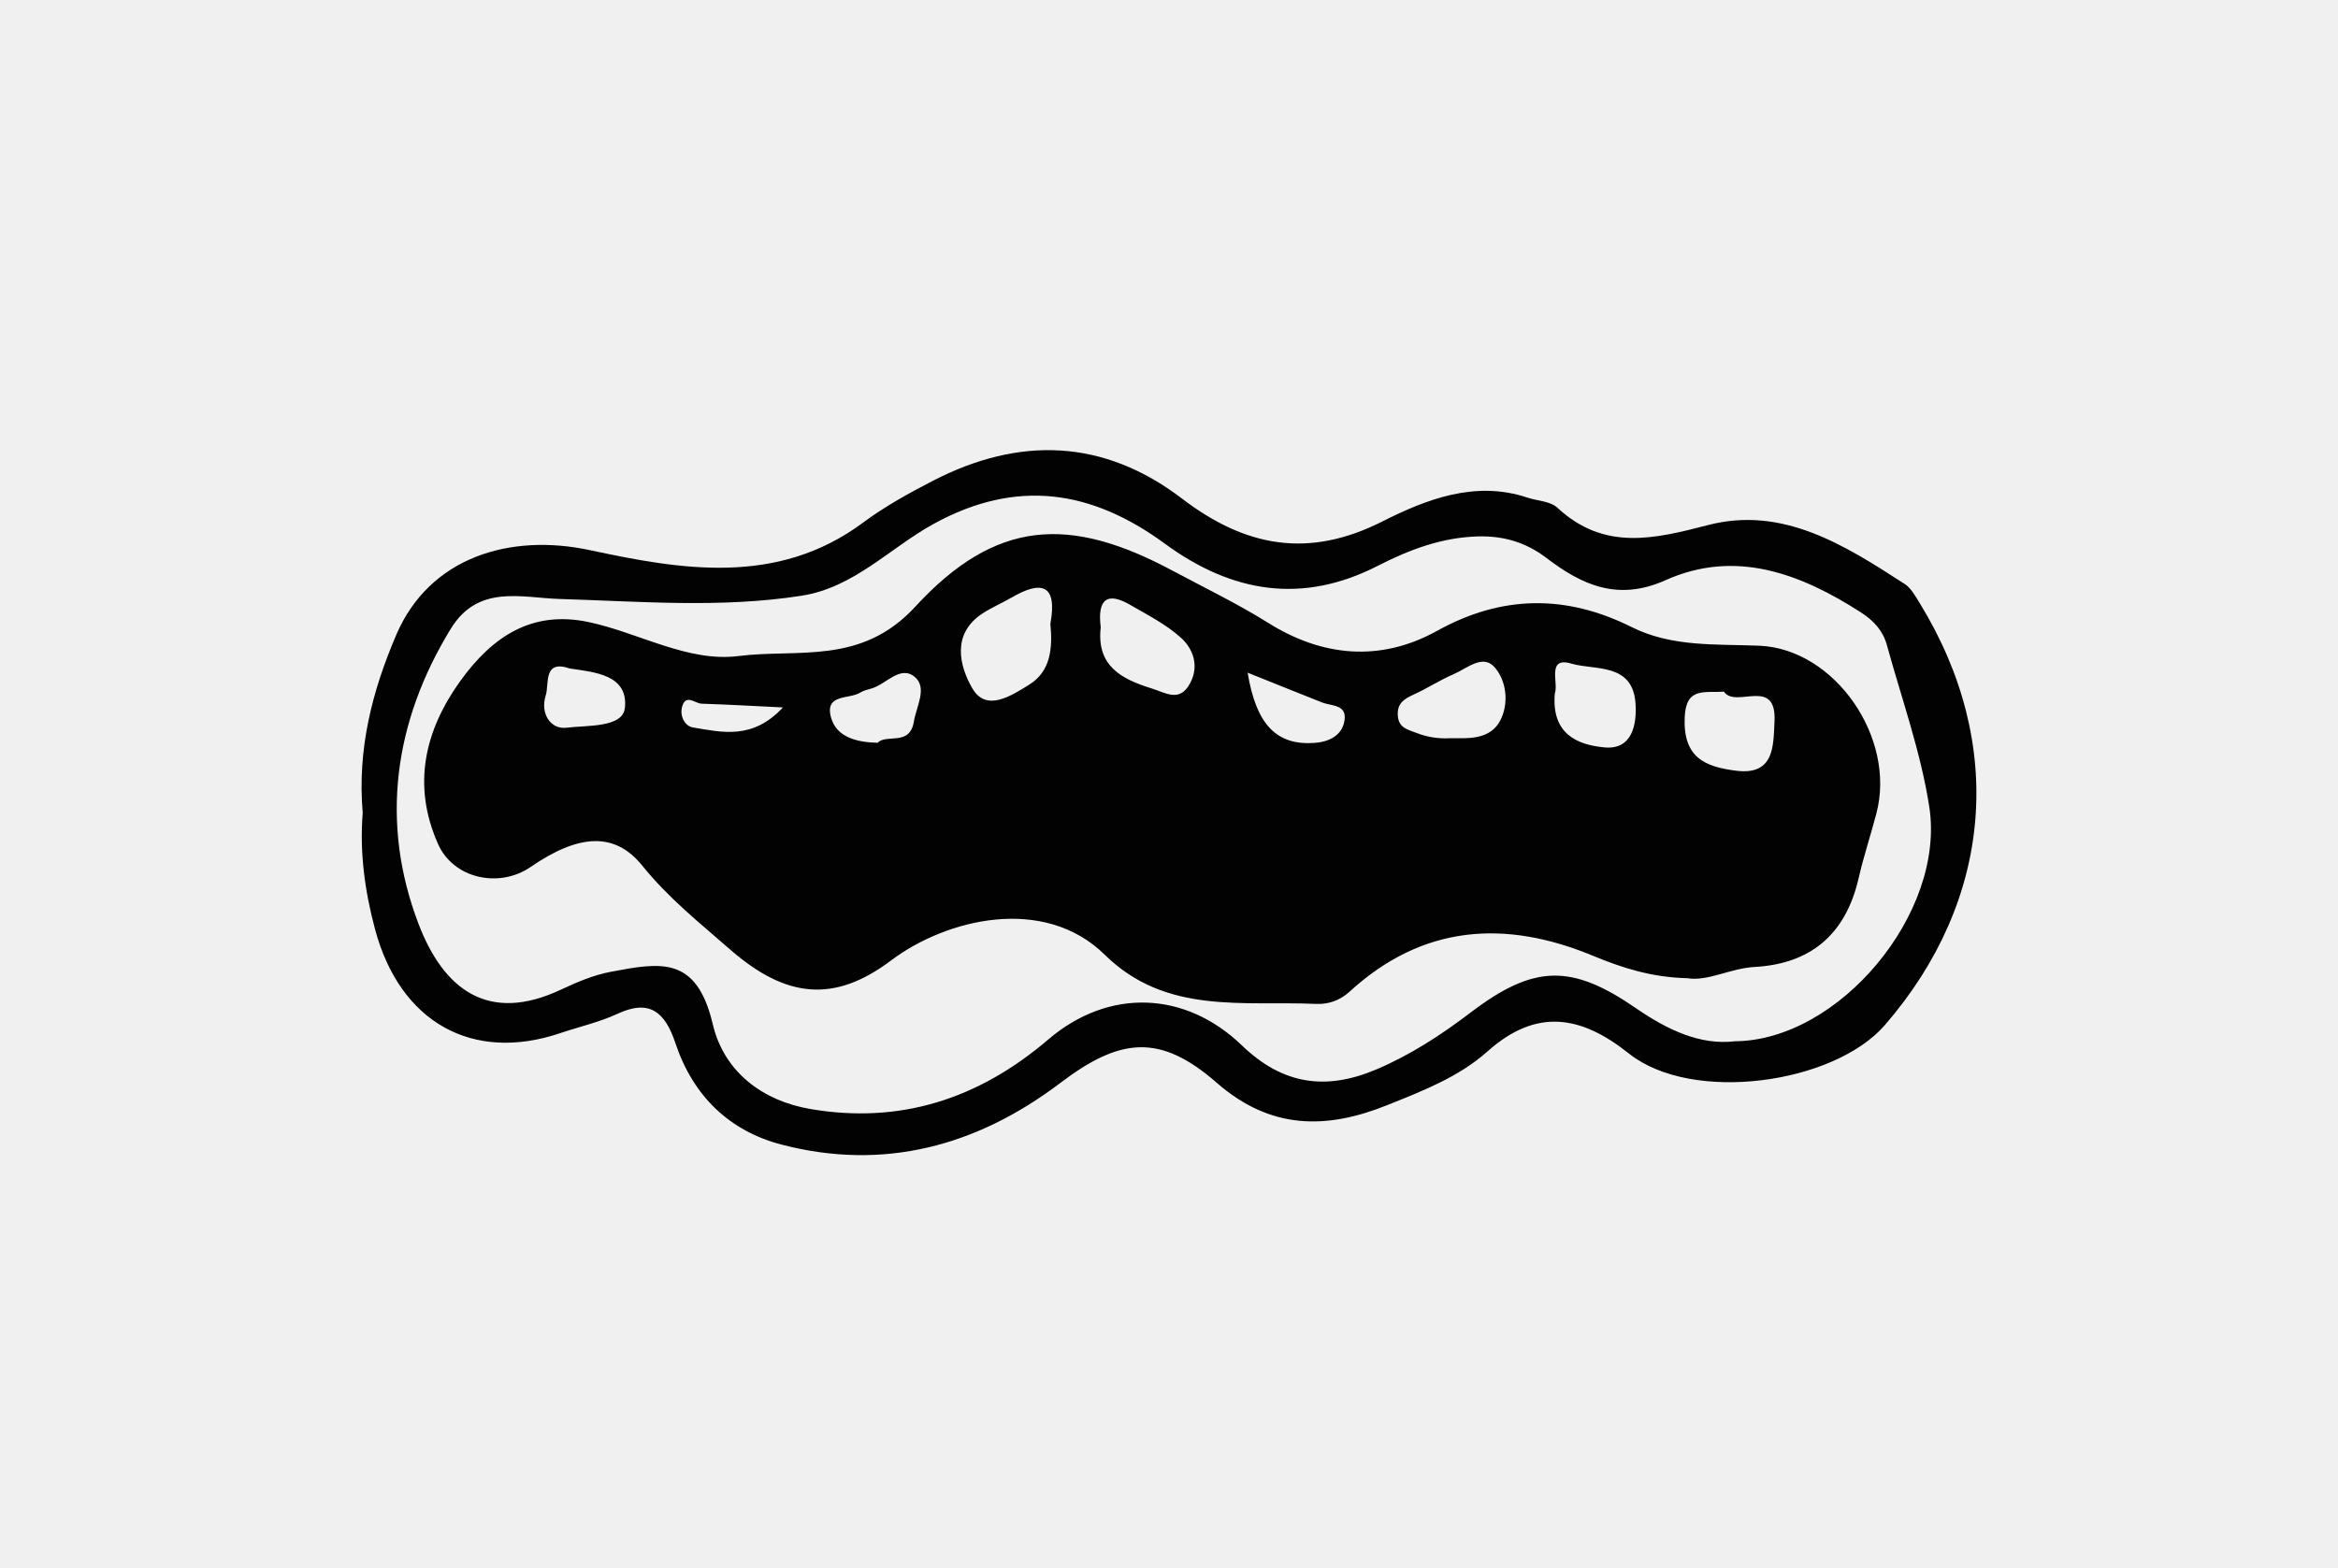
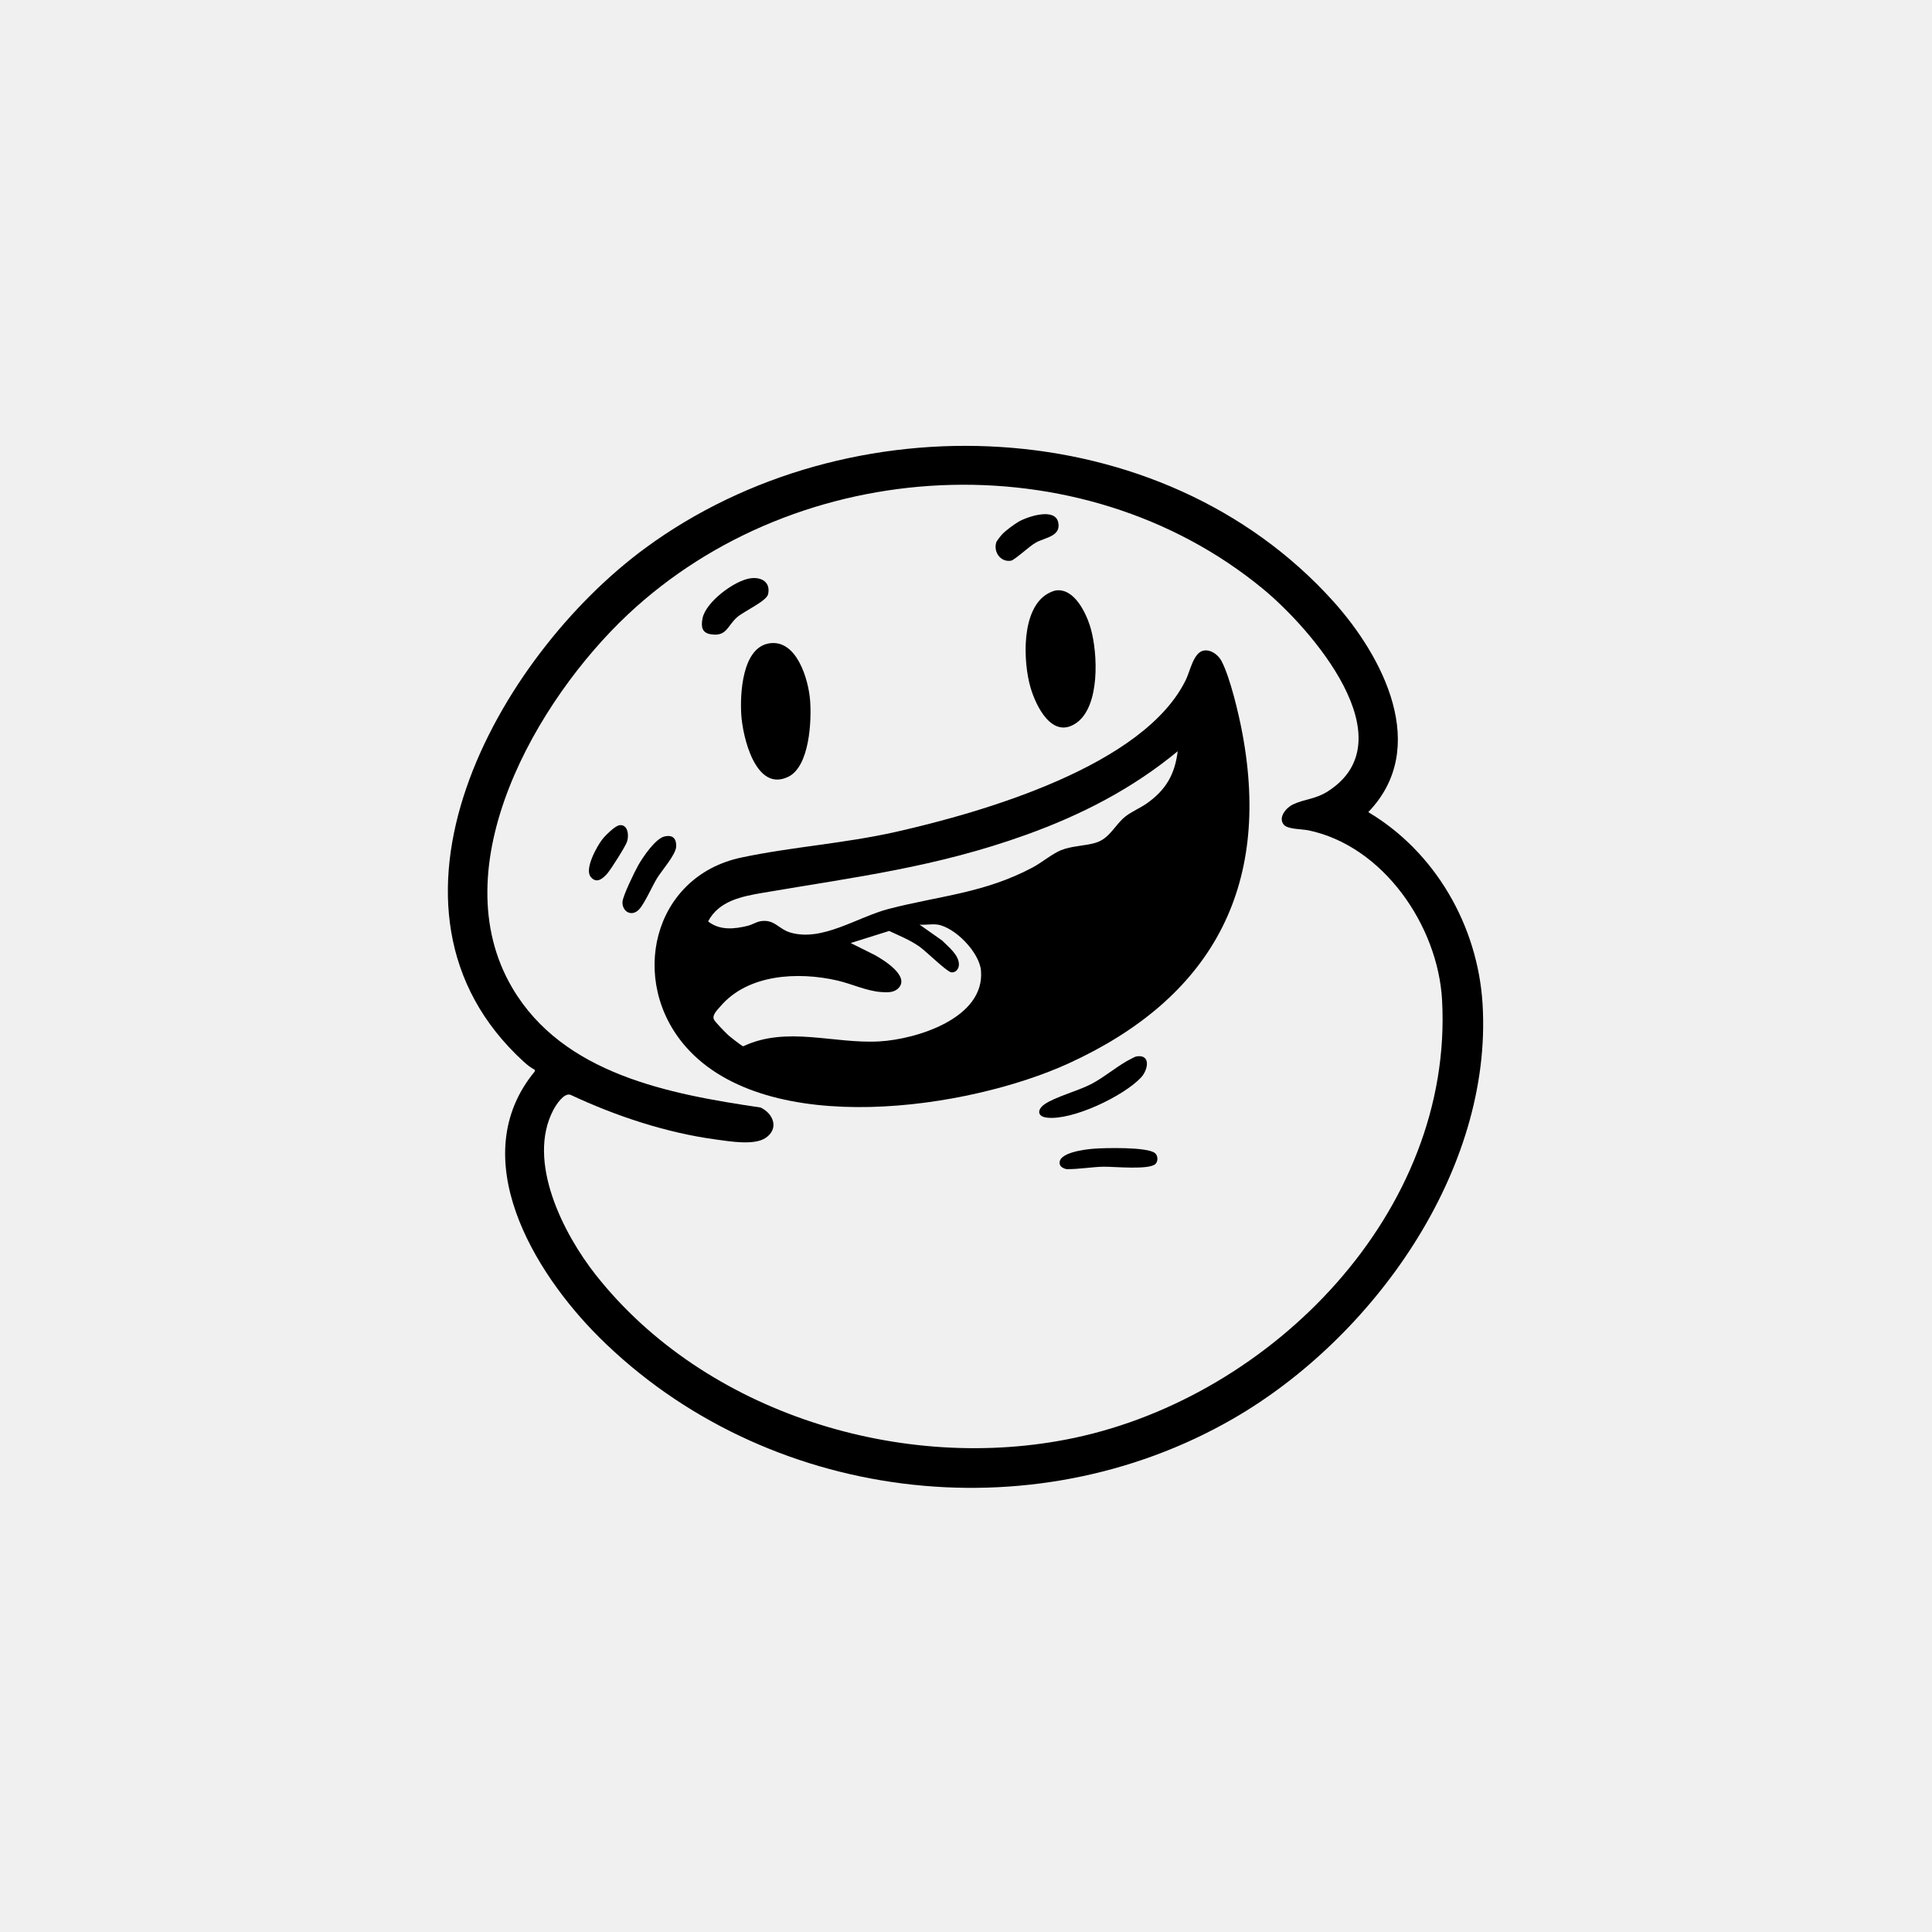
- <svg xmlns="http://www.w3.org/2000/svg" id="Vrstva_1" data-name="Vrstva 1" viewBox="0 0 500 335.39">
+ <svg xmlns="http://www.w3.org/2000/svg" width="650" height="650" viewBox="0 0 650 650" fill="none">
+   <g clip-path="url(#clip0_579_2876)">
+     <path d="M201.568 449.893C179.542 427.989 156.151 389.268 179.907 360.485V359.882C178.683 359.346 177.172 358.097 176.185 357.189C119.874 305.716 167.326 220.933 217.172 184.339C285.455 134.219 390.601 137.935 448.55 202.289C465.33 220.921 481.221 251.568 460.34 273.229C482.945 286.682 497.184 311.516 498.793 337.753C502.229 393.893 461.863 450.173 414.96 477.256C346.835 516.592 257.275 505.296 201.562 449.893H201.568ZM431.917 277.451C429.912 275.02 432.697 271.748 435.006 270.645C438.899 268.799 442.506 268.945 446.735 266.246C473.83 248.912 440.922 211.318 424.959 198.164C363.554 147.58 268.59 152.772 211.134 206.834C180.718 235.446 148.218 291.452 172.401 332.44C189.492 361.411 225.117 368.083 255.892 372.61C260.2 374.651 262.168 379.678 257.647 382.797C253.808 385.448 245.577 384.004 240.983 383.389C224.227 381.146 207.155 375.48 191.917 368.327C189.723 367.602 187.109 371.654 186.189 373.39C177.038 390.706 189.559 415.12 200.428 428.903C237.224 475.568 303.892 495.974 361.489 483.751C428.206 469.591 489.038 407.663 485.169 336.485C483.81 311.529 465.44 284.592 440.154 279.346C438.064 278.913 433.233 279.047 431.917 277.451Z" fill="black" />
+     <path d="M404.795 218.916C407.311 218.355 409.888 220.305 411.003 222.462C413.922 228.104 416.737 240.107 417.949 246.541C427.832 299.056 407.207 335.949 359.567 357.749C325.873 373.164 258.156 383.315 230.781 352.235C211.357 330.185 219.393 294.888 249.389 288.515C266.37 284.908 284.106 283.787 301.52 279.851C330.79 273.228 385.157 257.6 399.067 228.5C400.377 225.764 401.559 219.641 404.801 218.922L404.795 218.916ZM396.222 252.75C380.923 265.38 363.783 274.185 345.157 280.881C314.82 291.787 287.993 295.022 256.694 300.366C249.626 301.572 241.839 303.065 238.239 309.999C242.156 313.094 247.079 312.607 251.649 311.455C253.026 311.108 254.513 310.145 255.908 309.926C260.606 309.188 261.861 312.558 265.943 313.752C276.685 316.896 288.456 308.524 298.942 305.807C316.204 301.329 331.015 300.555 347.43 291.842C350.488 290.215 353.992 287.248 356.935 286.048C360.56 284.573 364.862 284.634 368.517 283.568C373.428 282.136 375.018 277.542 378.656 274.678C380.764 273.021 383.616 271.863 385.846 270.285C392.207 265.795 395.265 260.591 396.222 252.744V252.75ZM315.363 311.071C313.577 310.791 311.232 311.272 309.367 311.071L317.008 316.457C319.061 318.572 322.632 321.234 322.619 324.518C322.619 325.92 321.547 327.357 320.018 327.126C318.488 326.894 311.524 319.997 309.258 318.419C306.047 316.195 302.659 314.855 299.143 313.21L286.214 317.274L294.348 321.332C297.322 322.977 306.382 328.546 302.141 332.579C300.6 334.041 298.357 333.901 296.395 333.755C291.411 333.383 286.513 330.983 281.663 329.874C268.575 326.882 251.692 327.656 242.376 338.575C241.328 339.799 239.378 341.627 240.267 343.126C240.834 344.083 244.057 347.385 245.044 348.293C245.641 348.841 249.644 351.979 250.034 352.016C264.755 345.076 280.578 351.266 295.945 350.364C308.398 349.633 331.375 342.559 330.041 326.565C329.529 320.418 321.309 311.979 315.363 311.053V311.071Z" fill="black" />
+     <path d="M258.801 216.449C268.05 214.987 271.992 228.574 272.546 235.593C273.095 242.472 272.376 257.857 265.216 261.336C254.249 266.661 249.881 247.962 249.399 240.547C248.942 233.448 249.673 217.893 258.801 216.449Z" fill="black" />
+     <path d="M355.176 198.657C361.495 197.737 365.565 206.48 366.978 211.477C369.342 219.867 370.165 237.621 362.11 243.239C354.049 248.857 348.559 237.652 346.713 231.333C344.197 222.7 343.46 204.872 352.508 199.723C353.184 199.339 354.445 198.767 355.183 198.657H355.176Z" fill="black" />
+     <path d="M382.476 355.404C387.216 354.691 386.332 359.937 383.834 362.575C377.918 368.82 360.742 377.058 352.169 376.01C348.891 375.608 348.934 373.274 351.42 371.526C354.966 369.034 362.808 367.011 367.286 364.641C371.819 362.246 376.346 358.267 380.709 356.141C381.281 355.861 381.836 355.501 382.482 355.404H382.476Z" fill="black" />
+     <path d="M252.607 194.544C256.262 194.093 259.315 195.897 258.413 199.93C257.889 202.264 250.316 205.609 247.964 207.681C244.698 210.569 244.534 214.163 239.3 213.42C236.119 212.969 235.821 210.879 236.351 208.064C237.387 202.55 247.19 195.214 252.601 194.544H252.607Z" fill="black" />
+     <path d="M223.645 281.387C226.338 280.826 227.587 282.082 227.496 284.793C227.404 287.504 222.756 292.726 221.104 295.389C219.453 298.051 216.937 303.858 215.066 305.899C212.599 308.598 209.321 306.77 209.424 303.486C209.491 301.481 213.537 293.226 214.737 291.099C216.273 288.382 220.55 282.039 223.639 281.393L223.645 281.387Z" fill="black" />
+     <path d="M368.021 386.466C371.75 386.179 386.111 385.826 388.603 387.971C389.59 388.824 389.657 390.591 388.81 391.535C386.836 393.728 374.619 392.455 371.195 392.528C367.223 392.613 362.854 393.406 358.827 393.345C358.022 393.223 356.84 392.65 356.597 391.84C355.36 387.733 365.468 386.661 368.027 386.466H368.021Z" fill="black" />
+     <path d="M337.226 179.69C338.323 178.532 341.326 176.296 342.746 175.492C345.756 173.792 354.883 170.715 356.016 175.705C357.083 180.427 351.678 180.817 348.534 182.523C346.451 183.65 341.375 188.421 340.157 188.634C336.671 189.244 334.137 185.71 335.197 182.42C335.349 181.938 336.787 180.153 337.226 179.696V179.69Z" fill="black" />
+     <path d="M208.349 277.64C211.262 277.208 211.688 281.004 210.957 283.173C210.403 284.824 205.565 292.446 204.31 293.896C202.805 295.627 200.648 297.449 198.704 294.975C196.615 292.318 200.788 284.757 202.677 282.338C203.634 281.107 206.905 277.86 208.349 277.647V277.64Z" fill="black" />
+   </g>
  <defs>
-     <style>
-       .cls-1 {
-         fill: #020202;
-       }
-     </style>
+     <clipPath id="clip0_579_2876">
+       <rect width="348.32" height="350.568" fill="white" transform="translate(150.68 150)" />
+     </clipPath>
  </defs>
-   <path class="cls-1" d="M407.27,124.88c-12.84-8.34-26.08-16.68-41.94-12.58-11.51,2.98-22.22,5.62-32.25-3.68-1.55-1.44-4.29-1.46-6.46-2.19-11.14-3.72-21.63,.39-31.01,5.12-15.82,7.99-29.27,5.45-42.83-4.9-16.78-12.81-34.78-13.32-53.17-3.86-5.18,2.67-10.36,5.52-15.05,9.01-18.43,13.69-39.14,10-58.44,5.87-16.92-3.62-34.2,1.4-41.37,18.11-5.17,12.06-8.36,24.5-7.18,38.09-.68,8.34,.43,16.69,2.64,24.92,5.32,19.86,20.8,28.55,39.57,22.21,4.11-1.39,8.39-2.34,12.31-4.16,6.79-3.15,10.11-.44,12.36,6.31,3.79,11.37,11.63,18.8,22.68,21.68,21.81,5.69,41.75,.37,59.66-13.21,12.77-9.68,21.3-10.6,33.42-.01,11.54,10.08,23.48,10,36.44,4.79,7.55-3.03,15.34-6.03,21.45-11.49,10.58-9.45,20.15-7.61,30.25,.44,13.5,10.76,43.84,6.53,54.77-6.11,23.01-26.6,25.98-59.97,7.45-90.19-.93-1.52-1.9-3.28-3.3-4.19Zm-36.26,97.85c-7.42,.9-14.49-2.49-21.1-7.04-13.8-9.52-21.83-9.43-35.39,.88-6.33,4.81-12.89,9.1-20.22,12.2-10.72,4.53-19.96,3.28-28.68-5.13-12.18-11.75-28.58-12.29-41.44-1.29-15,12.82-31.8,18.13-50.87,14.87-10.2-1.74-18.46-7.9-20.88-18.15-3.47-14.69-11.18-13.2-21.81-11.2-3.65,.69-7.22,2.2-10.63,3.8-15.62,7.37-25.13-.08-30.46-13.99-8.3-21.65-5.3-43.3,6.87-63.18,5.85-9.56,15.11-6.63,23.26-6.38,17.26,.52,34.46,2,51.74-.69,11.25-1.75,18.87-10.19,28.2-15.33,17.8-9.81,33.87-7.27,49.48,4.17,14.45,10.6,29.5,13,45.59,4.75,6.8-3.48,13.73-6.07,21.41-6.28,5.41-.14,10.18,1.22,14.61,4.59,7.69,5.87,15.36,9.32,25.51,4.77,14.91-6.68,28.84-1.46,41.9,6.98,2.56,1.66,4.58,3.82,5.41,6.85,3.17,11.54,7.28,22.93,9.09,34.71,3.47,22.67-19.3,49.94-41.59,50.09Z" />
-   <path class="cls-1" d="M376.23,138.12c-9.23-.38-18.67,.33-27.3-3.99-14.06-7.03-27.82-6.84-41.58,.8-12.29,6.82-24.7,5.45-36.06-1.65-6.71-4.2-13.72-7.56-20.61-11.25-22.02-11.79-37.77-10.93-54.95,7.75-11.56,12.57-25.06,8.94-37.81,10.55-10.82,1.37-21.24-4.97-31.99-7.26-12.15-2.59-20.61,3.06-27.47,12.57-7.67,10.65-10.36,22.33-4.79,34.88,3.29,7.43,13.06,9.56,19.8,4.93,10.23-7.02,17.96-7.64,23.91-.26,5.56,6.9,12.19,12.17,18.7,17.86,11.92,10.42,22.24,11.62,34.5,2.38,11.71-8.83,32.62-14.05,45.7-1.19,13.08,12.86,29.56,9.8,45.2,10.5,2.52,.11,4.99-.66,7.16-2.64,15.7-14.38,33.37-15.39,52-7.67,6.25,2.59,12.5,4.62,20.19,4.81,4.39,.73,9.21-2.12,14.45-2.41,11.68-.65,19.4-6.71,22.21-19.01,1.06-4.65,2.58-9.19,3.79-13.81,4.29-16.27-8.98-35.24-25.04-35.89Zm-242.6,13.32c-.45,4.25-8.07,3.67-12.46,4.22-3.39,.42-5.7-2.99-4.46-6.91,.78-2.46-.63-7.75,5.18-5.75,5.29,.78,12.51,1.34,11.75,8.44Zm14.53,4.16c-1.64-.27-2.81-2.35-2.31-4.33,.77-2.99,2.77-.79,4.2-.75,5.29,.17,10.57,.47,17.39,.8-6.54,7.02-13.06,5.3-19.28,4.28Zm47.28-1.26c-.87,5.38-5.85,2.54-7.76,4.55-4.7-.13-8.8-1.3-9.95-5.39-1.44-5.17,3.88-3.86,6.26-5.36,.72-.46,1.62-.64,2.45-.89,3.13-.93,6.16-5.11,9.27-2.38,2.63,2.31,.25,6.28-.27,9.47Zm24.67-7.89c-3.82,2.35-9.18,5.94-12.16,.8-2.76-4.75-4.53-11.67,2.2-16.05,1.96-1.27,4.12-2.19,6.14-3.36,6.32-3.67,9.92-3.02,8.34,5.61,.52,5.22,.04,10.18-4.52,12.99Zm34.37-.24c-2.25,4.11-5.18,1.97-8.24,1.03-6.54-2.02-11.78-4.88-10.84-13.07-.77-6.08,1.46-7.59,6.24-4.82,3.76,2.18,7.74,4.19,10.94,7.09,2.58,2.34,3.95,6.02,1.9,9.76Zm33.06,7.84c-.48,3.39-3.49,4.65-6.42,4.86-8.09,.58-12.48-3.89-14.3-15.02,5.87,2.35,10.9,4.39,15.95,6.38,1.99,.78,5.26,.38,4.77,3.78Zm33.88-1.31c-1.35,4.12-4.54,5.07-8.2,5.17-.86,.02-1.73,0-3.27,0-1.92,.11-4.42-.12-6.93-1.1-1.94-.76-3.92-1.05-4.09-3.79-.16-2.63,1.44-3.57,3.43-4.47,2.9-1.31,5.6-3.1,8.53-4.35,2.79-1.19,6.13-4.29,8.64-1.58,2.16,2.33,3.13,6.36,1.9,10.11Zm21.71,7.13c-5.97-.56-11.36-2.97-10.62-11.55,.87-2.11-1.85-7.98,3.56-6.37,4.99,1.49,13.11-.27,13.7,8.55,.29,4.3-.62,9.94-6.64,9.37Zm28.16,4.99c-6.76-.85-11.4-2.87-11-11.52,.3-6.42,4.22-5.11,8.4-5.39,2.46,3.71,11.31-3.37,10.8,6.43-.26,4.98,.09,11.53-8.2,10.48Z" />
</svg>
